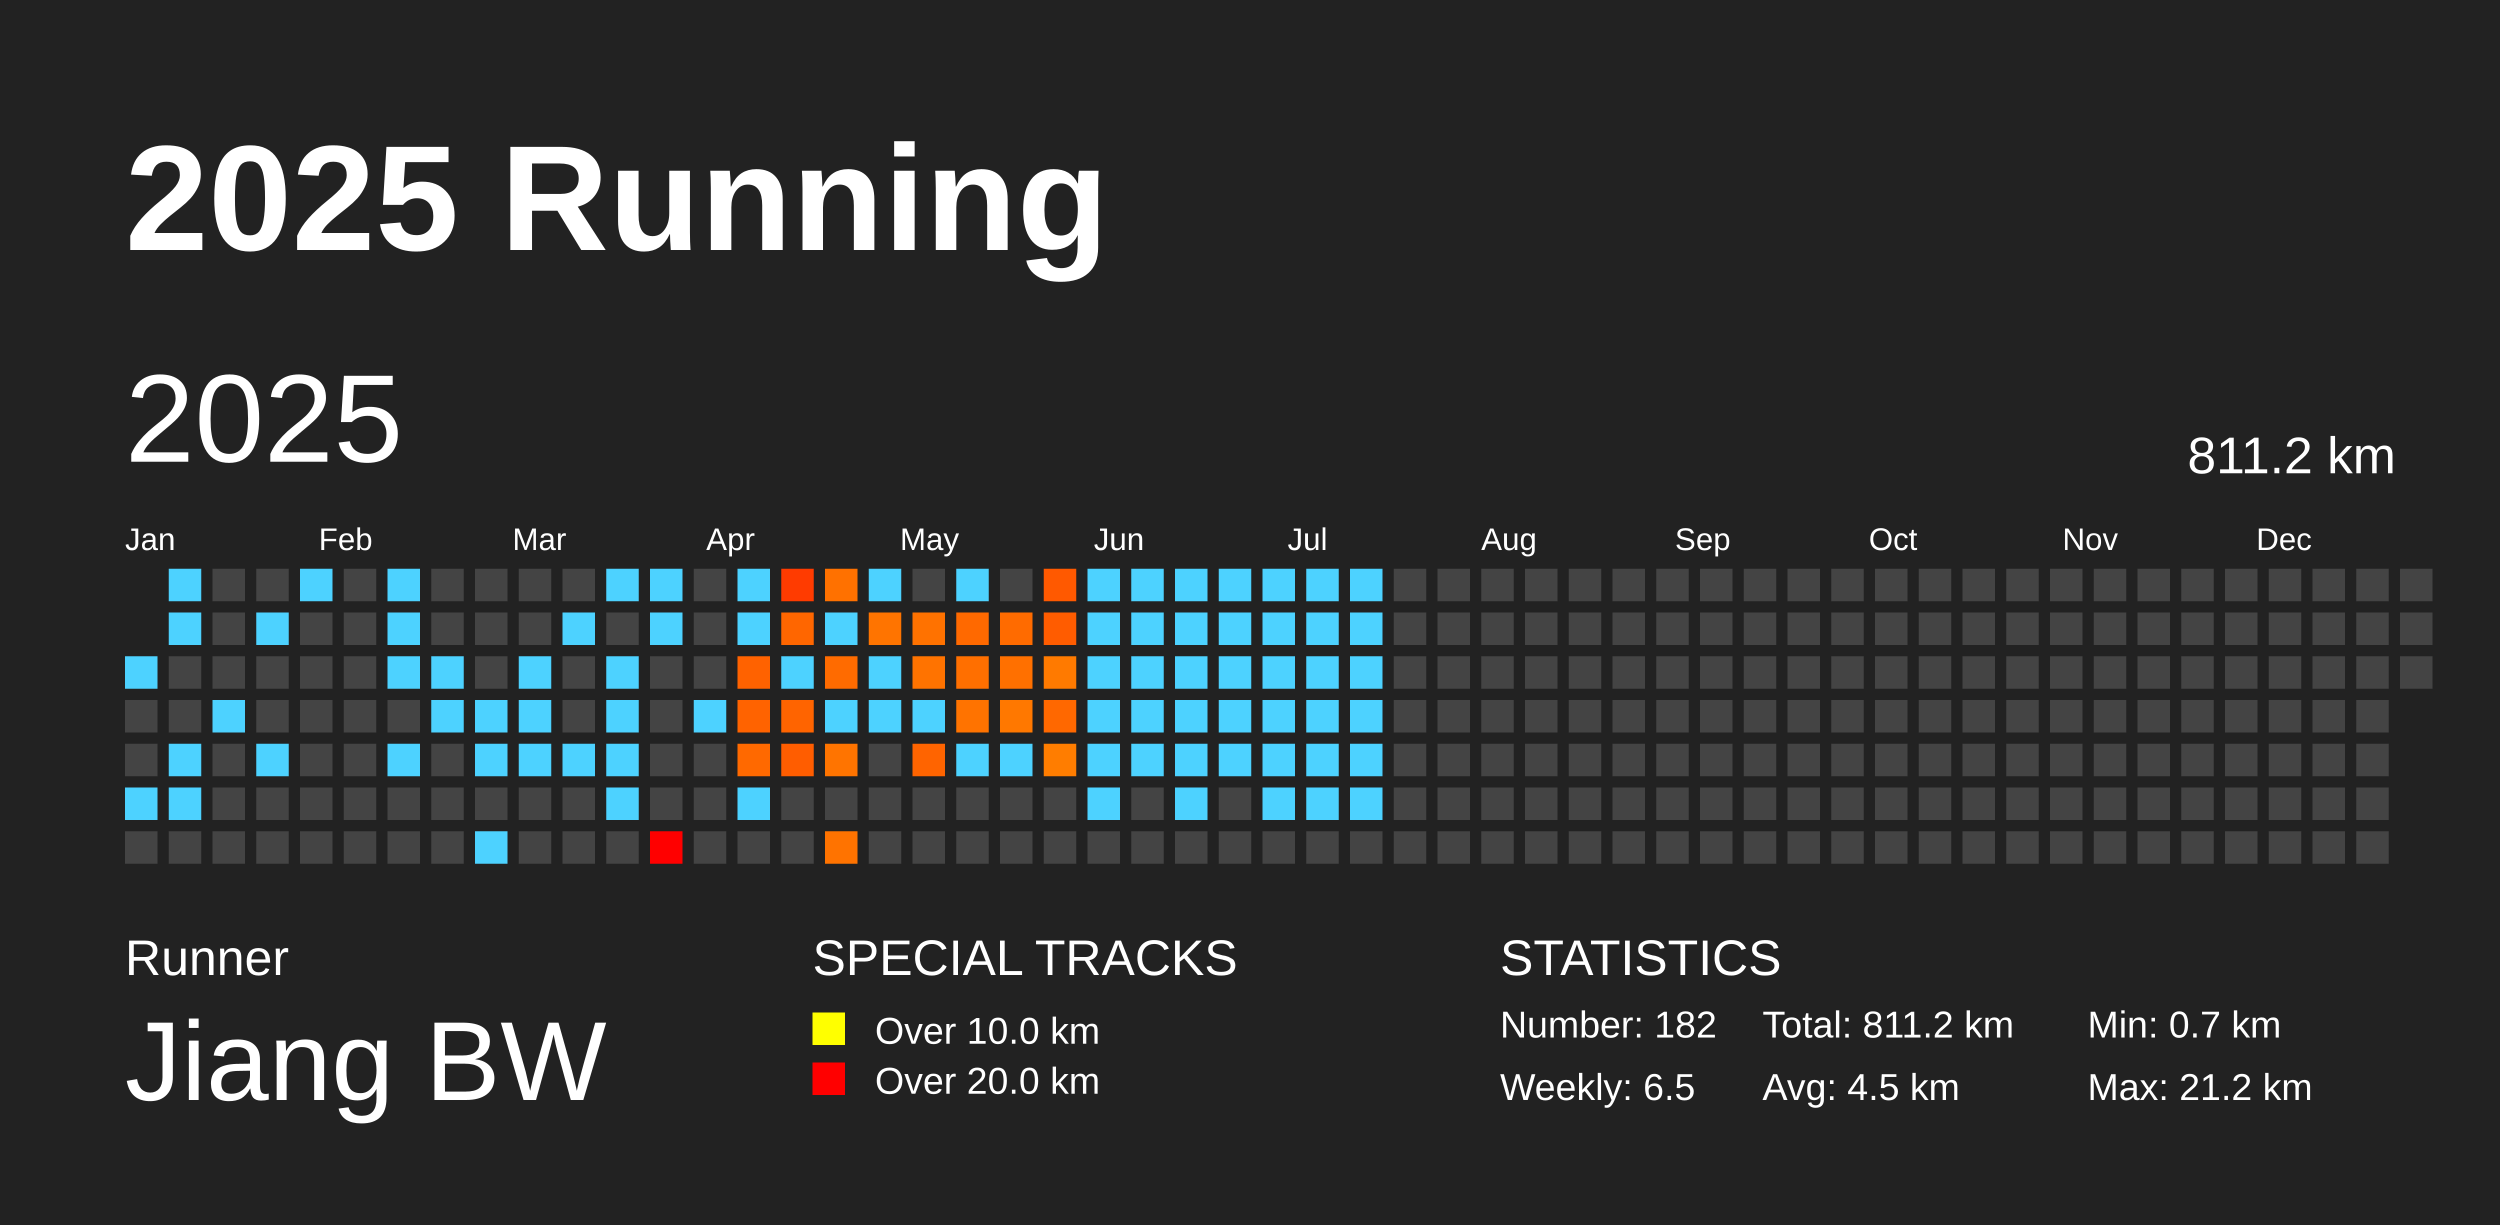
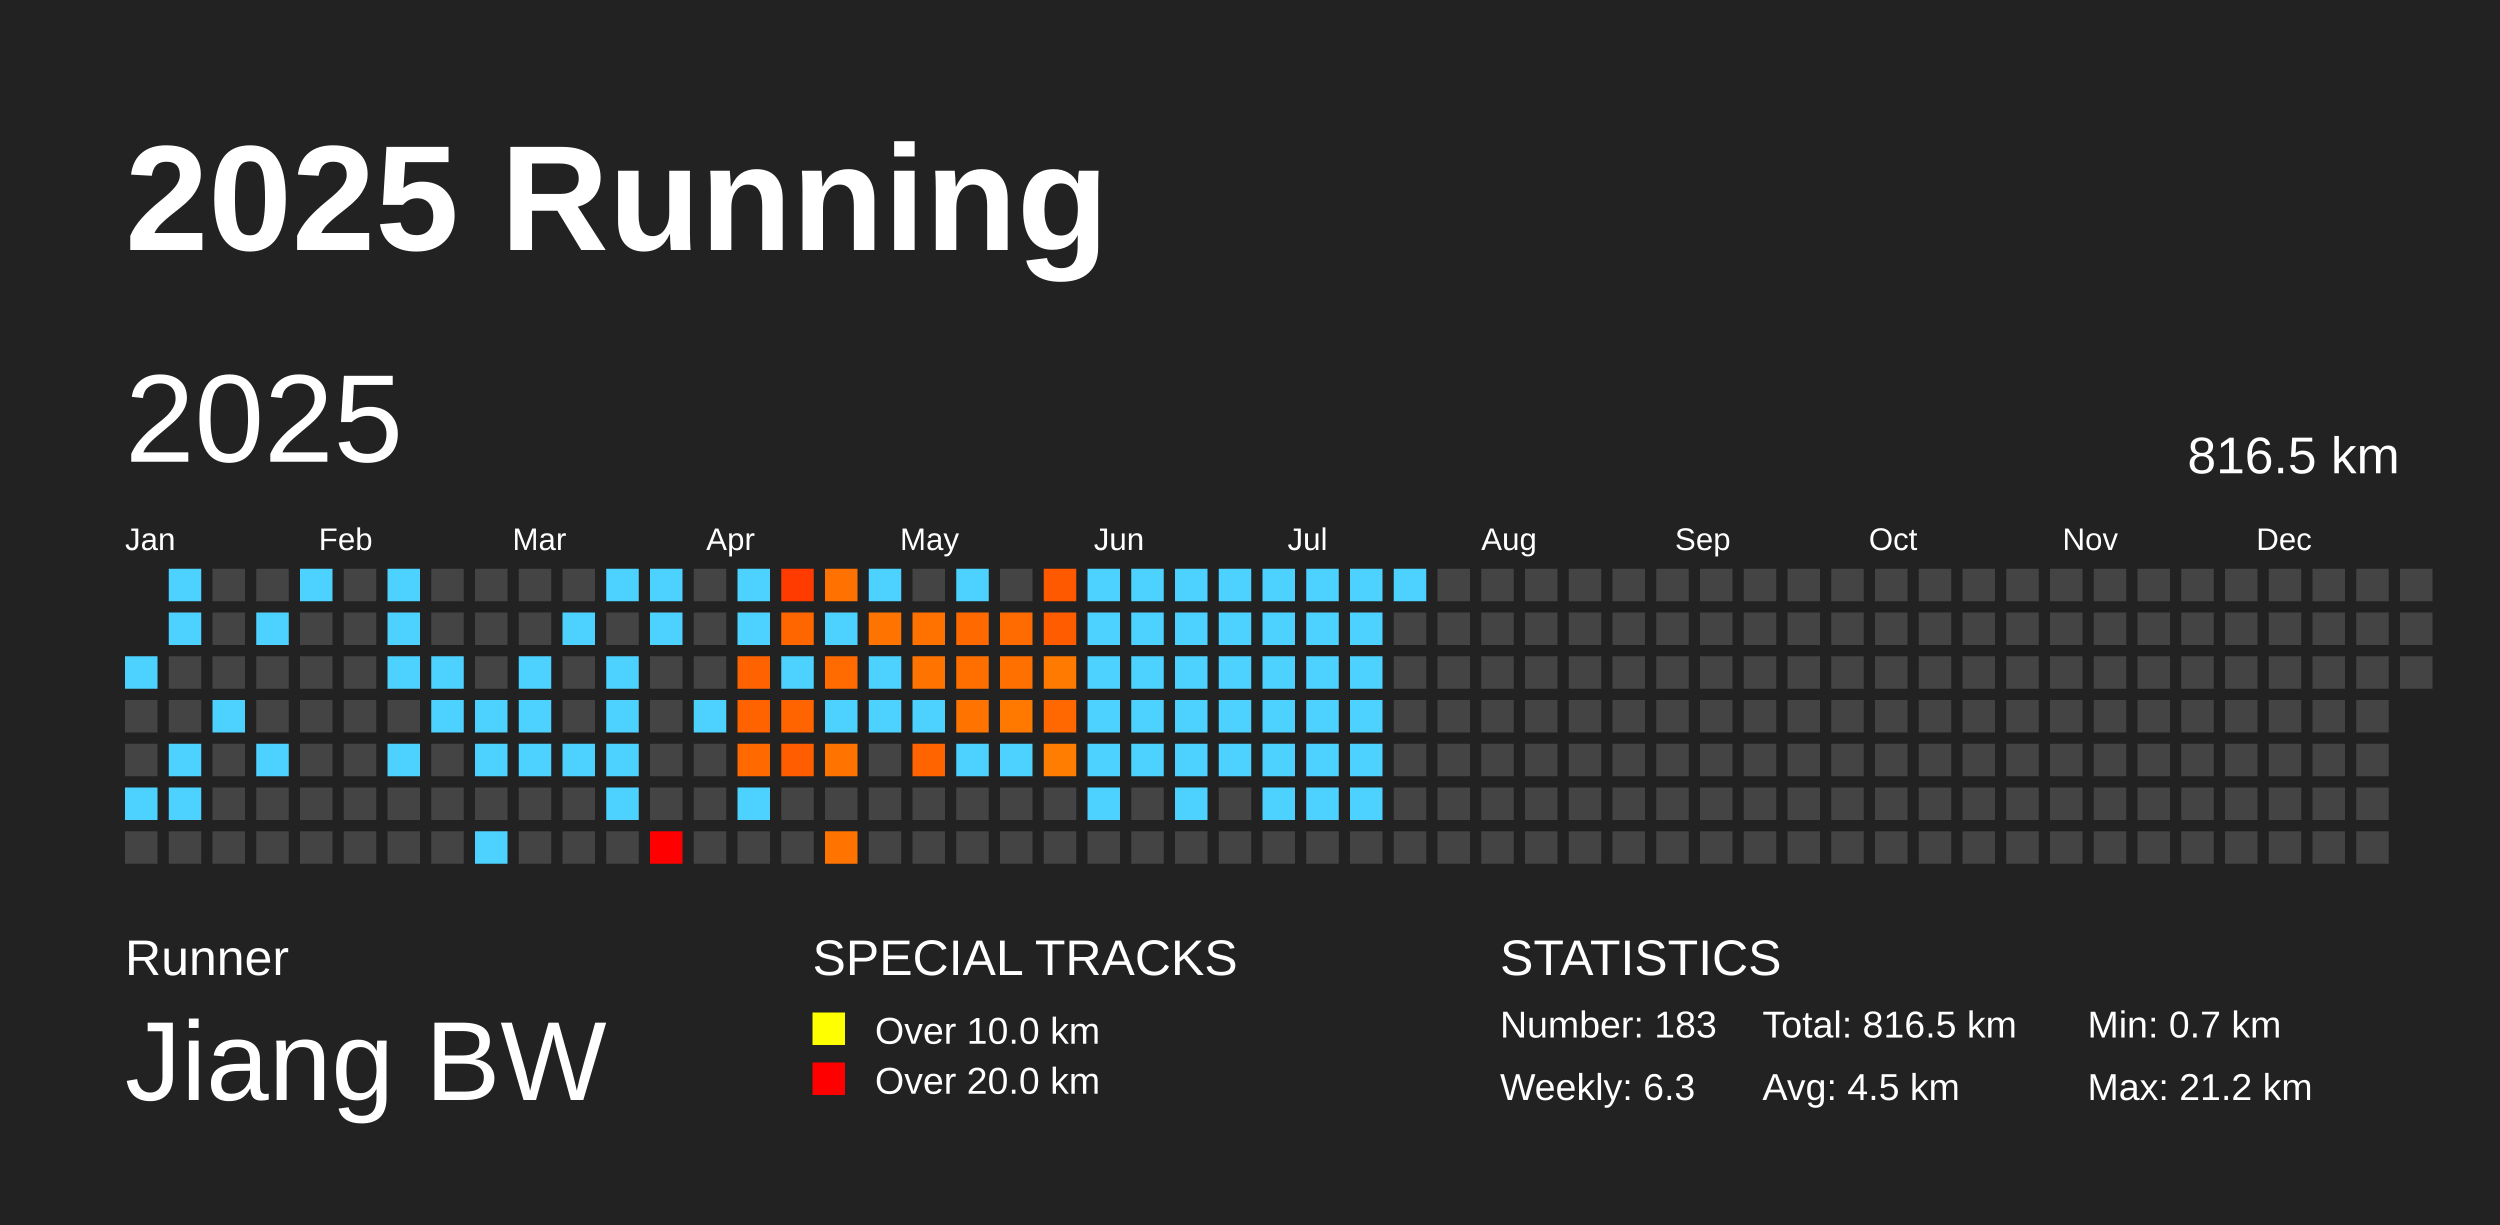
<svg xmlns="http://www.w3.org/2000/svg" baseProfile="full" height="98mm" version="1.1" viewBox="0,0,200,98" width="200mm">
  <defs />
  <rect fill="#222222" height="98" width="200" x="0" y="0" />
  <text fill="#FFFFFF" style="font-size:12px; font-family:Arial; font-weight:bold;" x="10" y="20">2025 Running</text>
  <text fill="#FFFFFF" style="font-size:4px; font-family:Arial" x="10" y="78">Runner</text>
  <text fill="#FFFFFF" style="font-size:9px; font-family:Arial" x="10" y="88">Jiang BW</text>
  <text fill="#FFFFFF" style="font-size:4px; font-family:Arial" x="65" y="78">SPECIAL TRACKS</text>
  <rect fill="yellow" height="2.6" width="2.6" x="65" y="81" />
  <text fill="#FFFFFF" style="font-size:3px; font-family:Arial" x="70" y="83.5">Over 10.0 km</text>
  <rect fill="red" height="2.6" width="2.6" x="65" y="85" />
  <text fill="#FFFFFF" style="font-size:3px; font-family:Arial" x="70" y="87.5">Over 20.0 km</text>
  <text fill="#FFFFFF" style="font-size:4px; font-family:Arial" x="120" y="78">STATISTICS</text>
-   <text fill="#FFFFFF" style="font-size:3px; font-family:Arial" x="120" y="83">Number: 182</text>
-   <text fill="#FFFFFF" style="font-size:3px; font-family:Arial" x="120" y="88">Weekly: 6.5</text>
-   <text fill="#FFFFFF" style="font-size:3px; font-family:Arial" x="141" y="83">Total: 811.2 km</text>
+   <text fill="#FFFFFF" style="font-size:3px; font-family:Arial" x="120" y="83">Number: 183</text>
+   <text fill="#FFFFFF" style="font-size:3px; font-family:Arial" x="120" y="88">Weekly: 6.3</text>
+   <text fill="#FFFFFF" style="font-size:3px; font-family:Arial" x="141" y="83">Total: 816.5 km</text>
  <text fill="#FFFFFF" style="font-size:3px; font-family:Arial" x="141" y="88">Avg: 4.5 km</text>
  <text fill="#FFFFFF" style="font-size:3px; font-family:Arial" x="167" y="83">Min: 0.7 km</text>
  <text fill="#FFFFFF" style="font-size:3px; font-family:Arial" x="167" y="88">Max: 21.2 km</text>
  <text dominant-baseline="hanging" fill="#FFFFFF" style="font-size:10.0px; font-family:Arial;" x="10" y="30">2025</text>
-   <text dominant-baseline="hanging" fill="#FFFFFF" style="font-size:4.125px; font-family:Arial;" x="175" y="35">811.2 km</text>
+   <text dominant-baseline="hanging" fill="#FFFFFF" style="font-size:4.125px; font-family:Arial;" x="175" y="35">816.5 km</text>
  <text fill="#FFFFFF" style="font-size:2.5px; font-family:Arial" x="10.0" y="44">Jan</text>
  <text fill="#FFFFFF" style="font-size:2.5px; font-family:Arial" x="25.5" y="44">Feb</text>
  <text fill="#FFFFFF" style="font-size:2.5px; font-family:Arial" x="41.0" y="44">Mar</text>
  <text fill="#FFFFFF" style="font-size:2.5px; font-family:Arial" x="56.5" y="44">Apr</text>
  <text fill="#FFFFFF" style="font-size:2.5px; font-family:Arial" x="72.0" y="44">May</text>
  <text fill="#FFFFFF" style="font-size:2.5px; font-family:Arial" x="87.5" y="44">Jun</text>
  <text fill="#FFFFFF" style="font-size:2.5px; font-family:Arial" x="103.0" y="44">Jul</text>
  <text fill="#FFFFFF" style="font-size:2.5px; font-family:Arial" x="118.5" y="44">Aug</text>
  <text fill="#FFFFFF" style="font-size:2.5px; font-family:Arial" x="134.0" y="44">Sep</text>
  <text fill="#FFFFFF" style="font-size:2.5px; font-family:Arial" x="149.5" y="44">Oct</text>
  <text fill="#FFFFFF" style="font-size:2.5px; font-family:Arial" x="165.0" y="44">Nov</text>
  <text fill="#FFFFFF" style="font-size:2.5px; font-family:Arial" x="180.5" y="44">Dec</text>
  <rect fill="#4dd2ff" height="2.6" width="2.6" x="10.0" y="52.5" />
  <rect fill="#444444" height="2.6" width="2.6" x="10.0" y="56.0" />
  <rect fill="#444444" height="2.6" width="2.6" x="10.0" y="59.5" />
  <rect fill="#4dd2ff" height="2.6" width="2.6" x="10.0" y="63.0" />
  <rect fill="#444444" height="2.6" width="2.6" x="10.0" y="66.5" />
  <rect fill="#4dd2ff" height="2.6" width="2.6" x="13.5" y="45.5" />
  <rect fill="#4dd2ff" height="2.6" width="2.6" x="13.5" y="49.0" />
  <rect fill="#444444" height="2.6" width="2.6" x="13.5" y="52.5" />
  <rect fill="#444444" height="2.6" width="2.6" x="13.5" y="56.0" />
  <rect fill="#4dd2ff" height="2.6" width="2.6" x="13.5" y="59.5" />
  <rect fill="#4dd2ff" height="2.6" width="2.6" x="13.5" y="63.0" />
  <rect fill="#444444" height="2.6" width="2.6" x="13.5" y="66.5" />
  <rect fill="#444444" height="2.6" width="2.6" x="17.0" y="45.5" />
  <rect fill="#444444" height="2.6" width="2.6" x="17.0" y="49.0" />
  <rect fill="#444444" height="2.6" width="2.6" x="17.0" y="52.5" />
  <rect fill="#4dd2ff" height="2.6" width="2.6" x="17.0" y="56.0" />
  <rect fill="#444444" height="2.6" width="2.6" x="17.0" y="59.5" />
  <rect fill="#444444" height="2.6" width="2.6" x="17.0" y="63.0" />
  <rect fill="#444444" height="2.6" width="2.6" x="17.0" y="66.5" />
  <rect fill="#444444" height="2.6" width="2.6" x="20.5" y="45.5" />
  <rect fill="#4dd2ff" height="2.6" width="2.6" x="20.5" y="49.0" />
  <rect fill="#444444" height="2.6" width="2.6" x="20.5" y="52.5" />
  <rect fill="#444444" height="2.6" width="2.6" x="20.5" y="56.0" />
  <rect fill="#4dd2ff" height="2.6" width="2.6" x="20.5" y="59.5" />
  <rect fill="#444444" height="2.6" width="2.6" x="20.5" y="63.0" />
  <rect fill="#444444" height="2.6" width="2.6" x="20.5" y="66.5" />
  <rect fill="#4dd2ff" height="2.6" width="2.6" x="24.0" y="45.5" />
  <rect fill="#444444" height="2.6" width="2.6" x="24.0" y="49.0" />
  <rect fill="#444444" height="2.6" width="2.6" x="24.0" y="52.5" />
  <rect fill="#444444" height="2.6" width="2.6" x="24.0" y="56.0" />
  <rect fill="#444444" height="2.6" width="2.6" x="24.0" y="59.5" />
  <rect fill="#444444" height="2.6" width="2.6" x="24.0" y="63.0" />
  <rect fill="#444444" height="2.6" width="2.6" x="24.0" y="66.5" />
  <rect fill="#444444" height="2.6" width="2.6" x="27.5" y="45.5" />
  <rect fill="#444444" height="2.6" width="2.6" x="27.5" y="49.0" />
  <rect fill="#444444" height="2.6" width="2.6" x="27.5" y="52.5" />
  <rect fill="#444444" height="2.6" width="2.6" x="27.5" y="56.0" />
  <rect fill="#444444" height="2.6" width="2.6" x="27.5" y="59.5" />
  <rect fill="#444444" height="2.6" width="2.6" x="27.5" y="63.0" />
  <rect fill="#444444" height="2.6" width="2.6" x="27.5" y="66.5" />
  <rect fill="#4dd2ff" height="2.6" width="2.6" x="31.0" y="45.5" />
  <rect fill="#4dd2ff" height="2.6" width="2.6" x="31.0" y="49.0" />
  <rect fill="#4dd2ff" height="2.6" width="2.6" x="31.0" y="52.5" />
  <rect fill="#444444" height="2.6" width="2.6" x="31.0" y="56.0" />
  <rect fill="#4dd2ff" height="2.6" width="2.6" x="31.0" y="59.5" />
  <rect fill="#444444" height="2.6" width="2.6" x="31.0" y="63.0" />
  <rect fill="#444444" height="2.6" width="2.6" x="31.0" y="66.5" />
  <rect fill="#444444" height="2.6" width="2.6" x="34.5" y="45.5" />
  <rect fill="#444444" height="2.6" width="2.6" x="34.5" y="49.0" />
  <rect fill="#4dd2ff" height="2.6" width="2.6" x="34.5" y="52.5" />
  <rect fill="#4dd2ff" height="2.6" width="2.6" x="34.5" y="56.0" />
  <rect fill="#444444" height="2.6" width="2.6" x="34.5" y="59.5" />
  <rect fill="#444444" height="2.6" width="2.6" x="34.5" y="63.0" />
  <rect fill="#444444" height="2.6" width="2.6" x="34.5" y="66.5" />
  <rect fill="#444444" height="2.6" width="2.6" x="38.0" y="45.5" />
  <rect fill="#444444" height="2.6" width="2.6" x="38.0" y="49.0" />
  <rect fill="#444444" height="2.6" width="2.6" x="38.0" y="52.5" />
  <rect fill="#4dd2ff" height="2.6" width="2.6" x="38.0" y="56.0" />
  <rect fill="#4dd2ff" height="2.6" width="2.6" x="38.0" y="59.5" />
  <rect fill="#444444" height="2.6" width="2.6" x="38.0" y="63.0" />
  <rect fill="#4dd2ff" height="2.6" width="2.6" x="38.0" y="66.5" />
  <rect fill="#444444" height="2.6" width="2.6" x="41.5" y="45.5" />
  <rect fill="#444444" height="2.6" width="2.6" x="41.5" y="49.0" />
  <rect fill="#4dd2ff" height="2.6" width="2.6" x="41.5" y="52.5" />
  <rect fill="#4dd2ff" height="2.6" width="2.6" x="41.5" y="56.0" />
  <rect fill="#4dd2ff" height="2.6" width="2.6" x="41.5" y="59.5" />
  <rect fill="#444444" height="2.6" width="2.6" x="41.5" y="63.0" />
  <rect fill="#444444" height="2.6" width="2.6" x="41.5" y="66.5" />
  <rect fill="#444444" height="2.6" width="2.6" x="45.0" y="45.5" />
  <rect fill="#4dd2ff" height="2.6" width="2.6" x="45.0" y="49.0" />
  <rect fill="#444444" height="2.6" width="2.6" x="45.0" y="52.5" />
  <rect fill="#444444" height="2.6" width="2.6" x="45.0" y="56.0" />
  <rect fill="#4dd2ff" height="2.6" width="2.6" x="45.0" y="59.5" />
  <rect fill="#444444" height="2.6" width="2.6" x="45.0" y="63.0" />
  <rect fill="#444444" height="2.6" width="2.6" x="45.0" y="66.5" />
  <rect fill="#4dd2ff" height="2.6" width="2.6" x="48.5" y="45.5" />
  <rect fill="#444444" height="2.6" width="2.6" x="48.5" y="49.0" />
  <rect fill="#4dd2ff" height="2.6" width="2.6" x="48.5" y="52.5" />
  <rect fill="#4dd2ff" height="2.6" width="2.6" x="48.5" y="56.0" />
  <rect fill="#4dd2ff" height="2.6" width="2.6" x="48.5" y="59.5" />
  <rect fill="#4dd2ff" height="2.6" width="2.6" x="48.5" y="63.0" />
  <rect fill="#444444" height="2.6" width="2.6" x="48.5" y="66.5" />
  <rect fill="#4dd2ff" height="2.6" width="2.6" x="52.0" y="45.5" />
  <rect fill="#4dd2ff" height="2.6" width="2.6" x="52.0" y="49.0" />
  <rect fill="#444444" height="2.6" width="2.6" x="52.0" y="52.5" />
  <rect fill="#444444" height="2.6" width="2.6" x="52.0" y="56.0" />
  <rect fill="#444444" height="2.6" width="2.6" x="52.0" y="59.5" />
  <rect fill="#444444" height="2.6" width="2.6" x="52.0" y="63.0" />
  <rect fill="red" height="2.6" width="2.6" x="52.0" y="66.5" />
  <rect fill="#444444" height="2.6" width="2.6" x="55.5" y="45.5" />
  <rect fill="#444444" height="2.6" width="2.6" x="55.5" y="49.0" />
  <rect fill="#444444" height="2.6" width="2.6" x="55.5" y="52.5" />
  <rect fill="#4dd2ff" height="2.6" width="2.6" x="55.5" y="56.0" />
  <rect fill="#444444" height="2.6" width="2.6" x="55.5" y="59.5" />
  <rect fill="#444444" height="2.6" width="2.6" x="55.5" y="63.0" />
  <rect fill="#444444" height="2.6" width="2.6" x="55.5" y="66.5" />
  <rect fill="#4dd2ff" height="2.6" width="2.6" x="59.0" y="45.5" />
  <rect fill="#4dd2ff" height="2.6" width="2.6" x="59.0" y="49.0" />
  <rect fill="#ff6200" height="2.6" width="2.6" x="59.0" y="52.5" />
  <rect fill="#ff6300" height="2.6" width="2.6" x="59.0" y="56.0" />
  <rect fill="#ff6900" height="2.6" width="2.6" x="59.0" y="59.5" />
  <rect fill="#4dd2ff" height="2.6" width="2.6" x="59.0" y="63.0" />
  <rect fill="#444444" height="2.6" width="2.6" x="59.0" y="66.5" />
  <rect fill="#ff3b00" height="2.6" width="2.6" x="62.5" y="45.5" />
  <rect fill="#ff6600" height="2.6" width="2.6" x="62.5" y="49.0" />
  <rect fill="#4dd2ff" height="2.6" width="2.6" x="62.5" y="52.5" />
  <rect fill="#ff6400" height="2.6" width="2.6" x="62.5" y="56.0" />
  <rect fill="#ff5d00" height="2.6" width="2.6" x="62.5" y="59.5" />
  <rect fill="#444444" height="2.6" width="2.6" x="62.5" y="63.0" />
  <rect fill="#444444" height="2.6" width="2.6" x="62.5" y="66.5" />
  <rect fill="#ff7100" height="2.6" width="2.6" x="66.0" y="45.5" />
  <rect fill="#4dd2ff" height="2.6" width="2.6" x="66.0" y="49.0" />
  <rect fill="#ff6b00" height="2.6" width="2.6" x="66.0" y="52.5" />
  <rect fill="#4dd2ff" height="2.6" width="2.6" x="66.0" y="56.0" />
  <rect fill="#ff7400" height="2.6" width="2.6" x="66.0" y="59.5" />
  <rect fill="#444444" height="2.6" width="2.6" x="66.0" y="63.0" />
  <rect fill="#ff7300" height="2.6" width="2.6" x="66.0" y="66.5" />
  <rect fill="#4dd2ff" height="2.6" width="2.6" x="69.5" y="45.5" />
  <rect fill="#ff7400" height="2.6" width="2.6" x="69.5" y="49.0" />
  <rect fill="#4dd2ff" height="2.6" width="2.6" x="69.5" y="52.5" />
  <rect fill="#4dd2ff" height="2.6" width="2.6" x="69.5" y="56.0" />
  <rect fill="#444444" height="2.6" width="2.6" x="69.5" y="59.5" />
  <rect fill="#444444" height="2.6" width="2.6" x="69.5" y="63.0" />
  <rect fill="#444444" height="2.6" width="2.6" x="69.5" y="66.5" />
  <rect fill="#444444" height="2.6" width="2.6" x="73.0" y="45.5" />
  <rect fill="#ff7200" height="2.6" width="2.6" x="73.0" y="49.0" />
  <rect fill="#ff7300" height="2.6" width="2.6" x="73.0" y="52.5" />
  <rect fill="#4dd2ff" height="2.6" width="2.6" x="73.0" y="56.0" />
  <rect fill="#ff6400" height="2.6" width="2.6" x="73.0" y="59.5" />
  <rect fill="#444444" height="2.6" width="2.6" x="73.0" y="63.0" />
  <rect fill="#444444" height="2.6" width="2.6" x="73.0" y="66.5" />
  <rect fill="#4dd2ff" height="2.6" width="2.6" x="76.5" y="45.5" />
  <rect fill="#ff6900" height="2.6" width="2.6" x="76.5" y="49.0" />
  <rect fill="#ff6f00" height="2.6" width="2.6" x="76.5" y="52.5" />
  <rect fill="#ff7300" height="2.6" width="2.6" x="76.5" y="56.0" />
  <rect fill="#4dd2ff" height="2.6" width="2.6" x="76.5" y="59.5" />
  <rect fill="#444444" height="2.6" width="2.6" x="76.5" y="63.0" />
  <rect fill="#444444" height="2.6" width="2.6" x="76.5" y="66.5" />
  <rect fill="#444444" height="2.6" width="2.6" x="80.0" y="45.5" />
  <rect fill="#ff6b00" height="2.6" width="2.6" x="80.0" y="49.0" />
  <rect fill="#ff7000" height="2.6" width="2.6" x="80.0" y="52.5" />
  <rect fill="#ff7800" height="2.6" width="2.6" x="80.0" y="56.0" />
  <rect fill="#4dd2ff" height="2.6" width="2.6" x="80.0" y="59.5" />
  <rect fill="#444444" height="2.6" width="2.6" x="80.0" y="63.0" />
  <rect fill="#444444" height="2.6" width="2.6" x="80.0" y="66.5" />
  <rect fill="#ff5900" height="2.6" width="2.6" x="83.5" y="45.5" />
  <rect fill="#ff5c00" height="2.6" width="2.6" x="83.5" y="49.0" />
  <rect fill="#ff7a00" height="2.6" width="2.6" x="83.5" y="52.5" />
  <rect fill="#ff6800" height="2.6" width="2.6" x="83.5" y="56.0" />
  <rect fill="#ff7d00" height="2.6" width="2.6" x="83.5" y="59.5" />
  <rect fill="#444444" height="2.6" width="2.6" x="83.5" y="63.0" />
  <rect fill="#444444" height="2.6" width="2.6" x="83.5" y="66.5" />
  <rect fill="#4dd2ff" height="2.6" width="2.6" x="87.0" y="45.5" />
  <rect fill="#4dd2ff" height="2.6" width="2.6" x="87.0" y="49.0" />
  <rect fill="#4dd2ff" height="2.6" width="2.6" x="87.0" y="52.5" />
  <rect fill="#4dd2ff" height="2.6" width="2.6" x="87.0" y="56.0" />
  <rect fill="#4dd2ff" height="2.6" width="2.6" x="87.0" y="59.5" />
  <rect fill="#4dd2ff" height="2.6" width="2.6" x="87.0" y="63.0" />
  <rect fill="#444444" height="2.6" width="2.6" x="87.0" y="66.5" />
  <rect fill="#4dd2ff" height="2.6" width="2.6" x="90.5" y="45.5" />
  <rect fill="#4dd2ff" height="2.6" width="2.6" x="90.5" y="49.0" />
  <rect fill="#4dd2ff" height="2.6" width="2.6" x="90.5" y="52.5" />
  <rect fill="#4dd2ff" height="2.6" width="2.6" x="90.5" y="56.0" />
  <rect fill="#4dd2ff" height="2.6" width="2.6" x="90.5" y="59.5" />
  <rect fill="#444444" height="2.6" width="2.6" x="90.5" y="63.0" />
  <rect fill="#444444" height="2.6" width="2.6" x="90.5" y="66.5" />
  <rect fill="#4dd2ff" height="2.6" width="2.6" x="94.0" y="45.5" />
  <rect fill="#4dd2ff" height="2.6" width="2.6" x="94.0" y="49.0" />
  <rect fill="#4dd2ff" height="2.6" width="2.6" x="94.0" y="52.5" />
  <rect fill="#4dd2ff" height="2.6" width="2.6" x="94.0" y="56.0" />
  <rect fill="#4dd2ff" height="2.6" width="2.6" x="94.0" y="59.5" />
  <rect fill="#4dd2ff" height="2.6" width="2.6" x="94.0" y="63.0" />
  <rect fill="#444444" height="2.6" width="2.6" x="94.0" y="66.5" />
  <rect fill="#4dd2ff" height="2.6" width="2.6" x="97.5" y="45.5" />
  <rect fill="#4dd2ff" height="2.6" width="2.6" x="97.5" y="49.0" />
  <rect fill="#4dd2ff" height="2.6" width="2.6" x="97.5" y="52.5" />
  <rect fill="#4dd2ff" height="2.6" width="2.6" x="97.5" y="56.0" />
  <rect fill="#4dd2ff" height="2.6" width="2.6" x="97.5" y="59.5" />
  <rect fill="#444444" height="2.6" width="2.6" x="97.5" y="63.0" />
  <rect fill="#444444" height="2.6" width="2.6" x="97.5" y="66.5" />
  <rect fill="#4dd2ff" height="2.6" width="2.6" x="101.0" y="45.5" />
  <rect fill="#4dd2ff" height="2.6" width="2.6" x="101.0" y="49.0" />
  <rect fill="#4dd2ff" height="2.6" width="2.6" x="101.0" y="52.5" />
  <rect fill="#4dd2ff" height="2.6" width="2.6" x="101.0" y="56.0" />
  <rect fill="#4dd2ff" height="2.6" width="2.6" x="101.0" y="59.5" />
  <rect fill="#4dd2ff" height="2.6" width="2.6" x="101.0" y="63.0" />
  <rect fill="#444444" height="2.6" width="2.6" x="101.0" y="66.5" />
  <rect fill="#4dd2ff" height="2.6" width="2.6" x="104.5" y="45.5" />
  <rect fill="#4dd2ff" height="2.6" width="2.6" x="104.5" y="49.0" />
  <rect fill="#4dd2ff" height="2.6" width="2.6" x="104.5" y="52.5" />
  <rect fill="#4dd2ff" height="2.6" width="2.6" x="104.5" y="56.0" />
  <rect fill="#4dd2ff" height="2.6" width="2.6" x="104.5" y="59.5" />
  <rect fill="#4dd2ff" height="2.6" width="2.6" x="104.5" y="63.0" />
  <rect fill="#444444" height="2.6" width="2.6" x="104.5" y="66.5" />
  <rect fill="#4dd2ff" height="2.6" width="2.6" x="108.0" y="45.5" />
  <rect fill="#4dd2ff" height="2.6" width="2.6" x="108.0" y="49.0" />
  <rect fill="#4dd2ff" height="2.6" width="2.6" x="108.0" y="52.5" />
  <rect fill="#4dd2ff" height="2.6" width="2.6" x="108.0" y="56.0" />
  <rect fill="#4dd2ff" height="2.6" width="2.6" x="108.0" y="59.5" />
  <rect fill="#4dd2ff" height="2.6" width="2.6" x="108.0" y="63.0" />
  <rect fill="#444444" height="2.6" width="2.6" x="108.0" y="66.5" />
-   <rect fill="#444444" height="2.6" width="2.6" x="111.5" y="45.5" />
+   <rect fill="#4dd2ff" height="2.6" width="2.6" x="111.5" y="45.5" />
  <rect fill="#444444" height="2.6" width="2.6" x="111.5" y="49.0" />
  <rect fill="#444444" height="2.6" width="2.6" x="111.5" y="52.5" />
  <rect fill="#444444" height="2.6" width="2.6" x="111.5" y="56.0" />
  <rect fill="#444444" height="2.6" width="2.6" x="111.5" y="59.5" />
  <rect fill="#444444" height="2.6" width="2.6" x="111.5" y="63.0" />
  <rect fill="#444444" height="2.6" width="2.6" x="111.5" y="66.5" />
  <rect fill="#444444" height="2.6" width="2.6" x="115.0" y="45.5" />
  <rect fill="#444444" height="2.6" width="2.6" x="115.0" y="49.0" />
  <rect fill="#444444" height="2.6" width="2.6" x="115.0" y="52.5" />
  <rect fill="#444444" height="2.6" width="2.6" x="115.0" y="56.0" />
  <rect fill="#444444" height="2.6" width="2.6" x="115.0" y="59.5" />
  <rect fill="#444444" height="2.6" width="2.6" x="115.0" y="63.0" />
  <rect fill="#444444" height="2.6" width="2.6" x="115.0" y="66.5" />
  <rect fill="#444444" height="2.6" width="2.6" x="118.5" y="45.5" />
  <rect fill="#444444" height="2.6" width="2.6" x="118.5" y="49.0" />
  <rect fill="#444444" height="2.6" width="2.6" x="118.5" y="52.5" />
  <rect fill="#444444" height="2.6" width="2.6" x="118.5" y="56.0" />
  <rect fill="#444444" height="2.6" width="2.6" x="118.5" y="59.5" />
  <rect fill="#444444" height="2.6" width="2.6" x="118.5" y="63.0" />
  <rect fill="#444444" height="2.6" width="2.6" x="118.5" y="66.5" />
  <rect fill="#444444" height="2.6" width="2.6" x="122.0" y="45.5" />
  <rect fill="#444444" height="2.6" width="2.6" x="122.0" y="49.0" />
  <rect fill="#444444" height="2.6" width="2.6" x="122.0" y="52.5" />
  <rect fill="#444444" height="2.6" width="2.6" x="122.0" y="56.0" />
  <rect fill="#444444" height="2.6" width="2.6" x="122.0" y="59.5" />
  <rect fill="#444444" height="2.6" width="2.6" x="122.0" y="63.0" />
  <rect fill="#444444" height="2.6" width="2.6" x="122.0" y="66.5" />
  <rect fill="#444444" height="2.6" width="2.6" x="125.5" y="45.5" />
  <rect fill="#444444" height="2.6" width="2.6" x="125.5" y="49.0" />
  <rect fill="#444444" height="2.6" width="2.6" x="125.5" y="52.5" />
  <rect fill="#444444" height="2.6" width="2.6" x="125.5" y="56.0" />
  <rect fill="#444444" height="2.6" width="2.6" x="125.5" y="59.5" />
  <rect fill="#444444" height="2.6" width="2.6" x="125.5" y="63.0" />
  <rect fill="#444444" height="2.6" width="2.6" x="125.5" y="66.5" />
  <rect fill="#444444" height="2.6" width="2.6" x="129.0" y="45.5" />
  <rect fill="#444444" height="2.6" width="2.6" x="129.0" y="49.0" />
  <rect fill="#444444" height="2.6" width="2.6" x="129.0" y="52.5" />
  <rect fill="#444444" height="2.6" width="2.6" x="129.0" y="56.0" />
  <rect fill="#444444" height="2.6" width="2.6" x="129.0" y="59.5" />
  <rect fill="#444444" height="2.6" width="2.6" x="129.0" y="63.0" />
  <rect fill="#444444" height="2.6" width="2.6" x="129.0" y="66.5" />
  <rect fill="#444444" height="2.6" width="2.6" x="132.5" y="45.5" />
  <rect fill="#444444" height="2.6" width="2.6" x="132.5" y="49.0" />
  <rect fill="#444444" height="2.6" width="2.6" x="132.5" y="52.5" />
  <rect fill="#444444" height="2.6" width="2.6" x="132.5" y="56.0" />
  <rect fill="#444444" height="2.6" width="2.6" x="132.5" y="59.5" />
  <rect fill="#444444" height="2.6" width="2.6" x="132.5" y="63.0" />
  <rect fill="#444444" height="2.6" width="2.6" x="132.5" y="66.5" />
  <rect fill="#444444" height="2.6" width="2.6" x="136.0" y="45.5" />
  <rect fill="#444444" height="2.6" width="2.6" x="136.0" y="49.0" />
  <rect fill="#444444" height="2.6" width="2.6" x="136.0" y="52.5" />
  <rect fill="#444444" height="2.6" width="2.6" x="136.0" y="56.0" />
  <rect fill="#444444" height="2.6" width="2.6" x="136.0" y="59.5" />
  <rect fill="#444444" height="2.6" width="2.6" x="136.0" y="63.0" />
  <rect fill="#444444" height="2.6" width="2.6" x="136.0" y="66.5" />
  <rect fill="#444444" height="2.6" width="2.6" x="139.5" y="45.5" />
  <rect fill="#444444" height="2.6" width="2.6" x="139.5" y="49.0" />
  <rect fill="#444444" height="2.6" width="2.6" x="139.5" y="52.5" />
  <rect fill="#444444" height="2.6" width="2.6" x="139.5" y="56.0" />
  <rect fill="#444444" height="2.6" width="2.6" x="139.5" y="59.5" />
  <rect fill="#444444" height="2.6" width="2.6" x="139.5" y="63.0" />
  <rect fill="#444444" height="2.6" width="2.6" x="139.5" y="66.5" />
  <rect fill="#444444" height="2.6" width="2.6" x="143.0" y="45.5" />
  <rect fill="#444444" height="2.6" width="2.6" x="143.0" y="49.0" />
  <rect fill="#444444" height="2.6" width="2.6" x="143.0" y="52.5" />
  <rect fill="#444444" height="2.6" width="2.6" x="143.0" y="56.0" />
  <rect fill="#444444" height="2.6" width="2.6" x="143.0" y="59.5" />
  <rect fill="#444444" height="2.6" width="2.6" x="143.0" y="63.0" />
  <rect fill="#444444" height="2.6" width="2.6" x="143.0" y="66.5" />
  <rect fill="#444444" height="2.6" width="2.6" x="146.5" y="45.5" />
  <rect fill="#444444" height="2.6" width="2.6" x="146.5" y="49.0" />
  <rect fill="#444444" height="2.6" width="2.6" x="146.5" y="52.5" />
  <rect fill="#444444" height="2.6" width="2.6" x="146.5" y="56.0" />
  <rect fill="#444444" height="2.6" width="2.6" x="146.5" y="59.5" />
  <rect fill="#444444" height="2.6" width="2.6" x="146.5" y="63.0" />
  <rect fill="#444444" height="2.6" width="2.6" x="146.5" y="66.5" />
  <rect fill="#444444" height="2.6" width="2.6" x="150.0" y="45.5" />
  <rect fill="#444444" height="2.6" width="2.6" x="150.0" y="49.0" />
  <rect fill="#444444" height="2.6" width="2.6" x="150.0" y="52.5" />
  <rect fill="#444444" height="2.6" width="2.6" x="150.0" y="56.0" />
  <rect fill="#444444" height="2.6" width="2.6" x="150.0" y="59.5" />
  <rect fill="#444444" height="2.6" width="2.6" x="150.0" y="63.0" />
  <rect fill="#444444" height="2.6" width="2.6" x="150.0" y="66.5" />
  <rect fill="#444444" height="2.6" width="2.6" x="153.5" y="45.5" />
  <rect fill="#444444" height="2.6" width="2.6" x="153.5" y="49.0" />
  <rect fill="#444444" height="2.6" width="2.6" x="153.5" y="52.5" />
  <rect fill="#444444" height="2.6" width="2.6" x="153.5" y="56.0" />
  <rect fill="#444444" height="2.6" width="2.6" x="153.5" y="59.5" />
  <rect fill="#444444" height="2.6" width="2.6" x="153.5" y="63.0" />
  <rect fill="#444444" height="2.6" width="2.6" x="153.5" y="66.5" />
  <rect fill="#444444" height="2.6" width="2.6" x="157.0" y="45.5" />
  <rect fill="#444444" height="2.6" width="2.6" x="157.0" y="49.0" />
  <rect fill="#444444" height="2.6" width="2.6" x="157.0" y="52.5" />
  <rect fill="#444444" height="2.6" width="2.6" x="157.0" y="56.0" />
  <rect fill="#444444" height="2.6" width="2.6" x="157.0" y="59.5" />
  <rect fill="#444444" height="2.6" width="2.6" x="157.0" y="63.0" />
  <rect fill="#444444" height="2.6" width="2.6" x="157.0" y="66.5" />
  <rect fill="#444444" height="2.6" width="2.6" x="160.5" y="45.5" />
  <rect fill="#444444" height="2.6" width="2.6" x="160.5" y="49.0" />
  <rect fill="#444444" height="2.6" width="2.6" x="160.5" y="52.5" />
  <rect fill="#444444" height="2.6" width="2.6" x="160.5" y="56.0" />
  <rect fill="#444444" height="2.6" width="2.6" x="160.5" y="59.5" />
  <rect fill="#444444" height="2.6" width="2.6" x="160.5" y="63.0" />
  <rect fill="#444444" height="2.6" width="2.6" x="160.5" y="66.5" />
  <rect fill="#444444" height="2.6" width="2.6" x="164.0" y="45.5" />
  <rect fill="#444444" height="2.6" width="2.6" x="164.0" y="49.0" />
  <rect fill="#444444" height="2.6" width="2.6" x="164.0" y="52.5" />
  <rect fill="#444444" height="2.6" width="2.6" x="164.0" y="56.0" />
  <rect fill="#444444" height="2.6" width="2.6" x="164.0" y="59.5" />
  <rect fill="#444444" height="2.6" width="2.6" x="164.0" y="63.0" />
  <rect fill="#444444" height="2.6" width="2.6" x="164.0" y="66.5" />
  <rect fill="#444444" height="2.6" width="2.6" x="167.5" y="45.5" />
  <rect fill="#444444" height="2.6" width="2.6" x="167.5" y="49.0" />
  <rect fill="#444444" height="2.6" width="2.6" x="167.5" y="52.5" />
  <rect fill="#444444" height="2.6" width="2.6" x="167.5" y="56.0" />
  <rect fill="#444444" height="2.6" width="2.6" x="167.5" y="59.5" />
  <rect fill="#444444" height="2.6" width="2.6" x="167.5" y="63.0" />
  <rect fill="#444444" height="2.6" width="2.6" x="167.5" y="66.5" />
  <rect fill="#444444" height="2.6" width="2.6" x="171.0" y="45.5" />
  <rect fill="#444444" height="2.6" width="2.6" x="171.0" y="49.0" />
  <rect fill="#444444" height="2.6" width="2.6" x="171.0" y="52.5" />
  <rect fill="#444444" height="2.6" width="2.6" x="171.0" y="56.0" />
  <rect fill="#444444" height="2.6" width="2.6" x="171.0" y="59.5" />
  <rect fill="#444444" height="2.6" width="2.6" x="171.0" y="63.0" />
  <rect fill="#444444" height="2.6" width="2.6" x="171.0" y="66.5" />
  <rect fill="#444444" height="2.6" width="2.6" x="174.5" y="45.5" />
  <rect fill="#444444" height="2.6" width="2.6" x="174.5" y="49.0" />
  <rect fill="#444444" height="2.6" width="2.6" x="174.5" y="52.5" />
  <rect fill="#444444" height="2.6" width="2.6" x="174.5" y="56.0" />
  <rect fill="#444444" height="2.6" width="2.6" x="174.5" y="59.5" />
  <rect fill="#444444" height="2.6" width="2.6" x="174.5" y="63.0" />
  <rect fill="#444444" height="2.6" width="2.6" x="174.5" y="66.5" />
  <rect fill="#444444" height="2.6" width="2.6" x="178.0" y="45.5" />
  <rect fill="#444444" height="2.6" width="2.6" x="178.0" y="49.0" />
  <rect fill="#444444" height="2.6" width="2.6" x="178.0" y="52.5" />
  <rect fill="#444444" height="2.6" width="2.6" x="178.0" y="56.0" />
  <rect fill="#444444" height="2.6" width="2.6" x="178.0" y="59.5" />
  <rect fill="#444444" height="2.6" width="2.6" x="178.0" y="63.0" />
  <rect fill="#444444" height="2.6" width="2.6" x="178.0" y="66.5" />
  <rect fill="#444444" height="2.6" width="2.6" x="181.5" y="45.5" />
  <rect fill="#444444" height="2.6" width="2.6" x="181.5" y="49.0" />
  <rect fill="#444444" height="2.6" width="2.6" x="181.5" y="52.5" />
  <rect fill="#444444" height="2.6" width="2.6" x="181.5" y="56.0" />
  <rect fill="#444444" height="2.6" width="2.6" x="181.5" y="59.5" />
  <rect fill="#444444" height="2.6" width="2.6" x="181.5" y="63.0" />
  <rect fill="#444444" height="2.6" width="2.6" x="181.5" y="66.5" />
  <rect fill="#444444" height="2.6" width="2.6" x="185.0" y="45.5" />
  <rect fill="#444444" height="2.6" width="2.6" x="185.0" y="49.0" />
  <rect fill="#444444" height="2.6" width="2.6" x="185.0" y="52.5" />
  <rect fill="#444444" height="2.6" width="2.6" x="185.0" y="56.0" />
  <rect fill="#444444" height="2.6" width="2.6" x="185.0" y="59.5" />
  <rect fill="#444444" height="2.6" width="2.6" x="185.0" y="63.0" />
  <rect fill="#444444" height="2.6" width="2.6" x="185.0" y="66.5" />
  <rect fill="#444444" height="2.6" width="2.6" x="188.5" y="45.5" />
  <rect fill="#444444" height="2.6" width="2.6" x="188.5" y="49.0" />
  <rect fill="#444444" height="2.6" width="2.6" x="188.5" y="52.5" />
  <rect fill="#444444" height="2.6" width="2.6" x="188.5" y="56.0" />
  <rect fill="#444444" height="2.6" width="2.6" x="188.5" y="59.5" />
  <rect fill="#444444" height="2.6" width="2.6" x="188.5" y="63.0" />
  <rect fill="#444444" height="2.6" width="2.6" x="188.5" y="66.5" />
  <rect fill="#444444" height="2.6" width="2.6" x="192.0" y="45.5" />
  <rect fill="#444444" height="2.6" width="2.6" x="192.0" y="49.0" />
  <rect fill="#444444" height="2.6" width="2.6" x="192.0" y="52.5" />
</svg>
